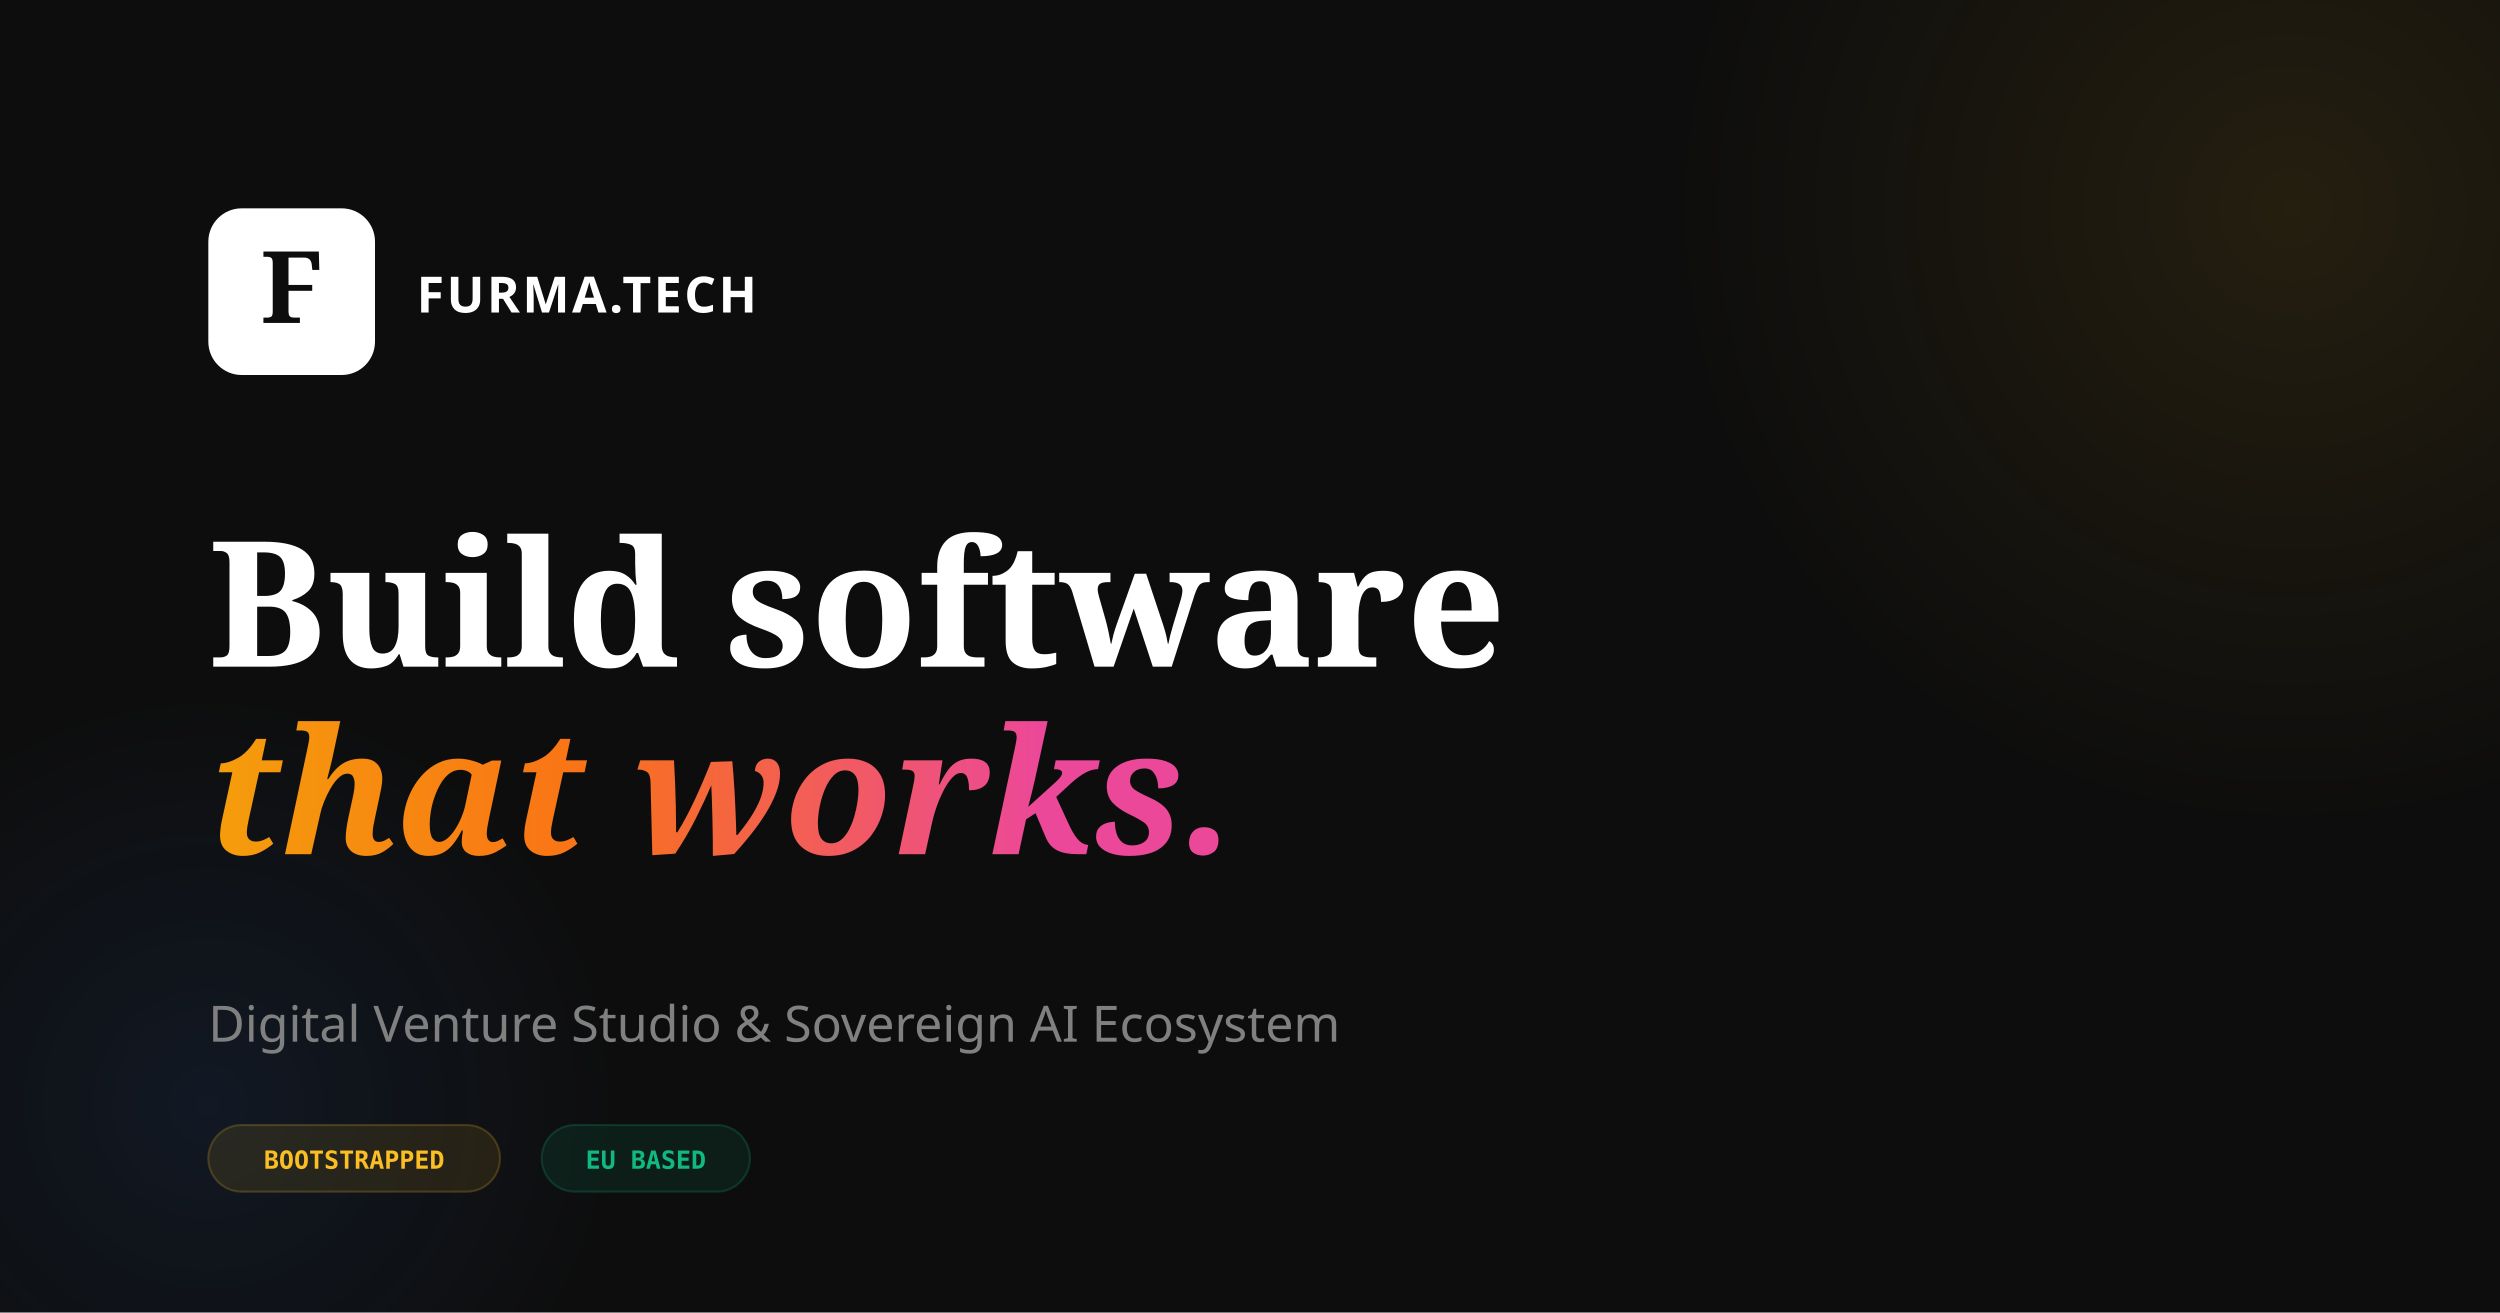
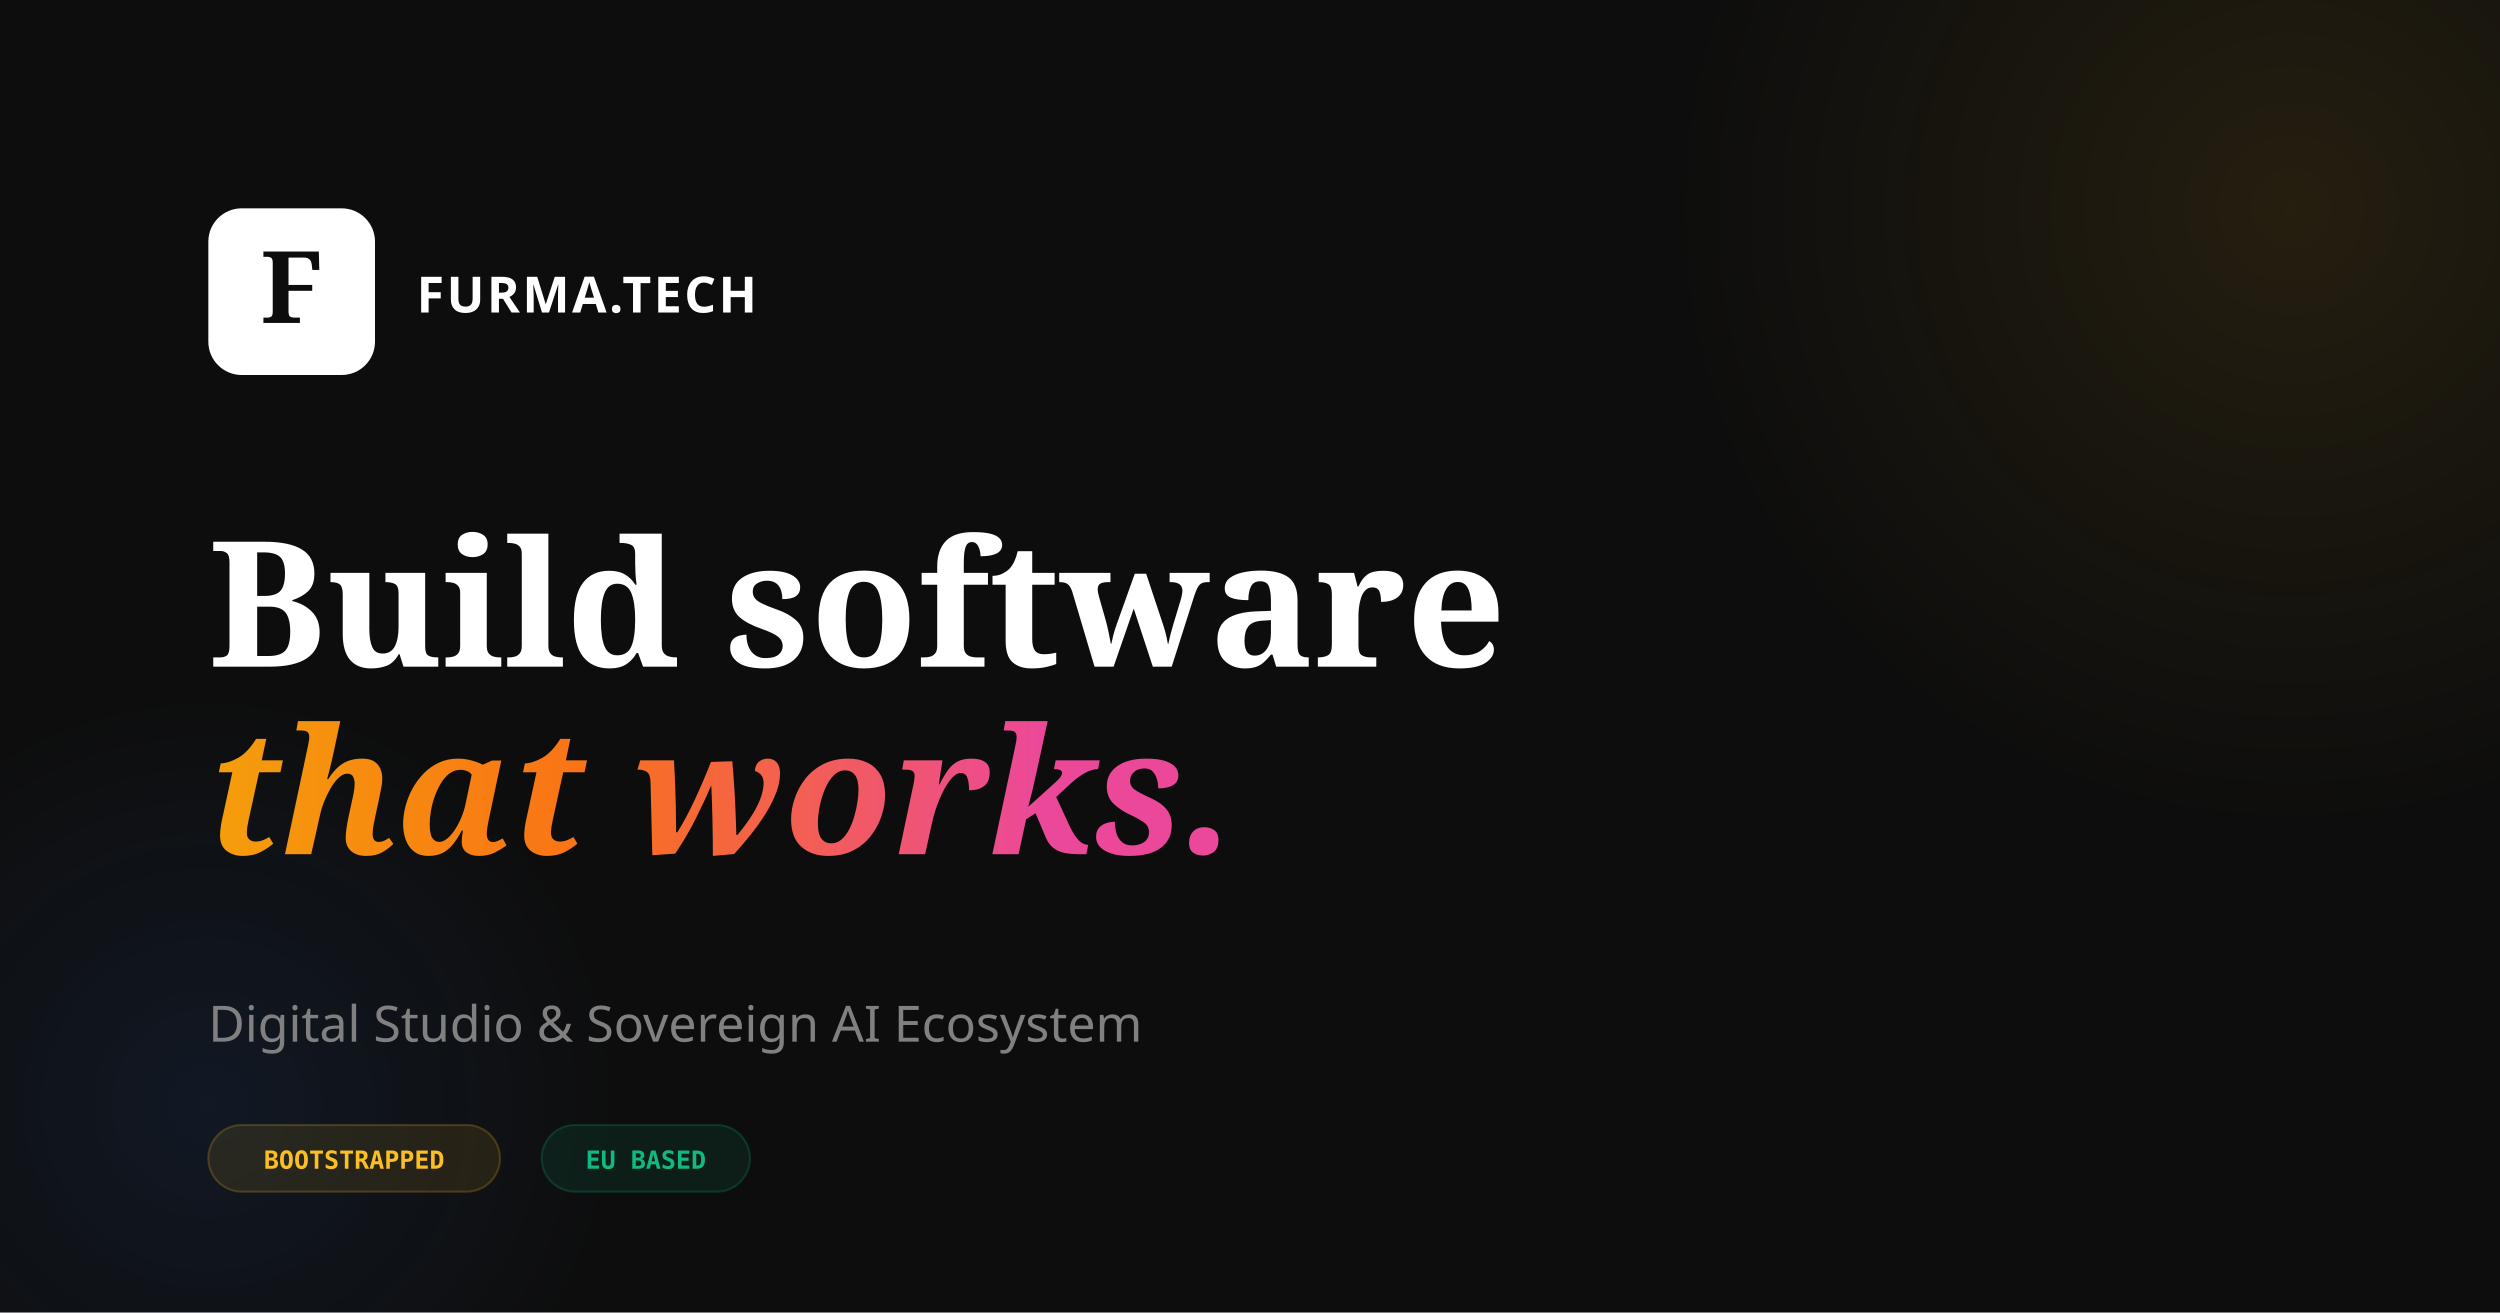
<svg xmlns="http://www.w3.org/2000/svg" width="1200" height="630" viewBox="0 0 1200 630" fill="none">
  <rect width="1200" height="630" fill="#0d0d0d" />
  
  {/* Background Pattern */}
  <g opacity="0.1">
    <circle cx="1100" cy="100" r="300" fill="url(#paint0_radial)" />
    <circle cx="100" cy="530" r="200" fill="url(#paint1_radial)" />
  </g>

  {/* Logo Mark */}
  <rect x="100" y="100" width="80" height="80" rx="16" fill="white" />
  <text x="140" y="155" font-family="serif" font-size="48" font-weight="bold" fill="#0d0d0d" text-anchor="middle">F</text>

  {/* Brand Name */}
  <text x="200" y="150" font-family="sans-serif" font-size="24" font-weight="bold" fill="white" letter-spacing="0.05em">FURMA.TECH</text>

  {/* Headline */}
  <text x="100" y="320" font-family="serif" font-size="84" font-weight="bold" fill="white">
    Build software
  </text>
  <text x="100" y="410" font-family="serif" font-size="84" font-weight="bold" fill="url(#paint2_linear)" font-style="italic">
    that works.
  </text>

  {/* Description */}
  <text x="100" y="500" font-family="sans-serif" font-size="24" fill="#808080">
-     Digital Venture Studio &amp; Sovereign AI Ecosystem
+     Digital Studio &amp; Sovereign AI Ecosystem
  </text>

  {/* Badges */}
  <rect x="100" y="540" width="140" height="32" rx="16" fill="#fbbf24" fill-opacity="0.1" stroke="#fbbf24" stroke-opacity="0.2" />
  <text x="170" y="561" font-family="monospace" font-size="12" font-weight="bold" fill="#fbbf24" text-anchor="middle">BOOTSTRAPPED</text>
  <rect x="260" y="540" width="100" height="32" rx="16" fill="#10b981" fill-opacity="0.1" stroke="#10b981" stroke-opacity="0.2" />
  <text x="310" y="561" font-family="monospace" font-size="12" font-weight="bold" fill="#10b981" text-anchor="middle">EU BASED</text>
  <defs>
    <radialGradient id="paint0_radial" cx="0" cy="0" r="1" gradientUnits="userSpaceOnUse" gradientTransform="translate(1100 100) rotate(90) scale(300)">
      <stop stop-color="#fbbf24" />
      <stop offset="1" stop-color="#fbbf24" stop-opacity="0" />
    </radialGradient>
    <radialGradient id="paint1_radial" cx="0" cy="0" r="1" gradientUnits="userSpaceOnUse" gradientTransform="translate(100 530) rotate(90) scale(200)">
      <stop stop-color="#3b82f6" />
      <stop offset="1" stop-color="#3b82f6" stop-opacity="0" />
    </radialGradient>
    <linearGradient id="paint2_linear" x1="100" y1="350" x2="500" y2="350" gradientUnits="userSpaceOnUse">
      <stop stop-color="#f59e0b" />
      <stop offset="0.45" stop-color="#f97316" />
      <stop offset="1" stop-color="#ec4899" />
    </linearGradient>
  </defs>
</svg>
